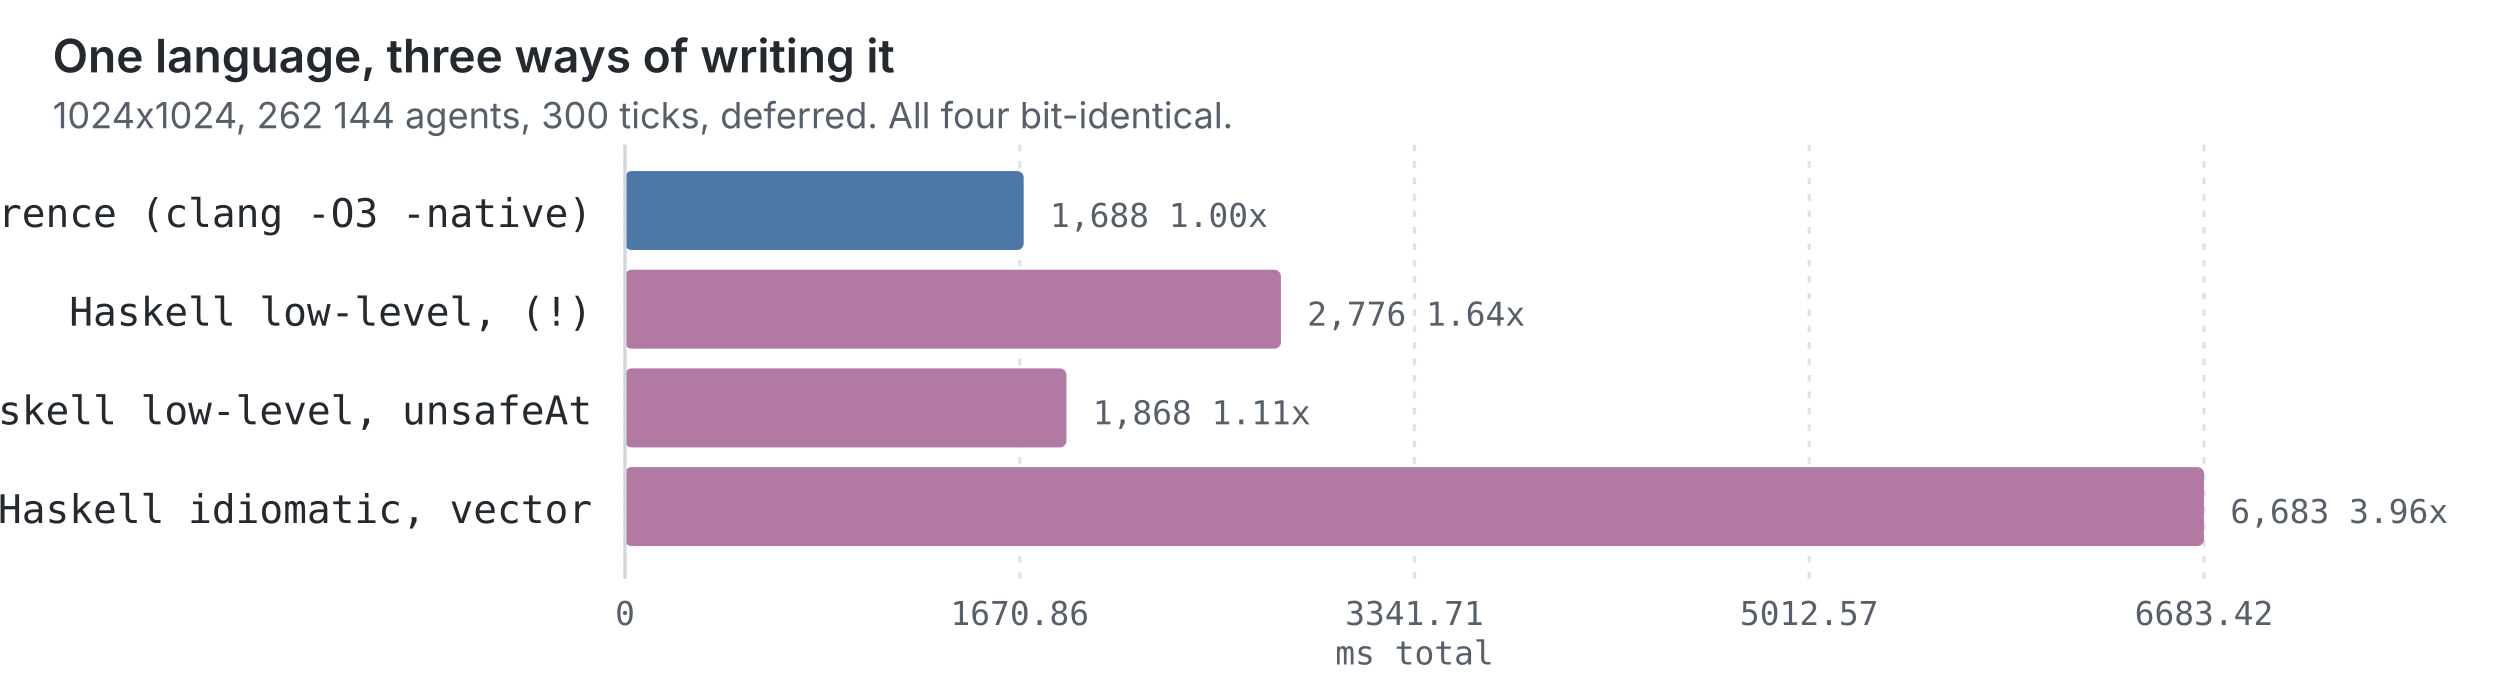
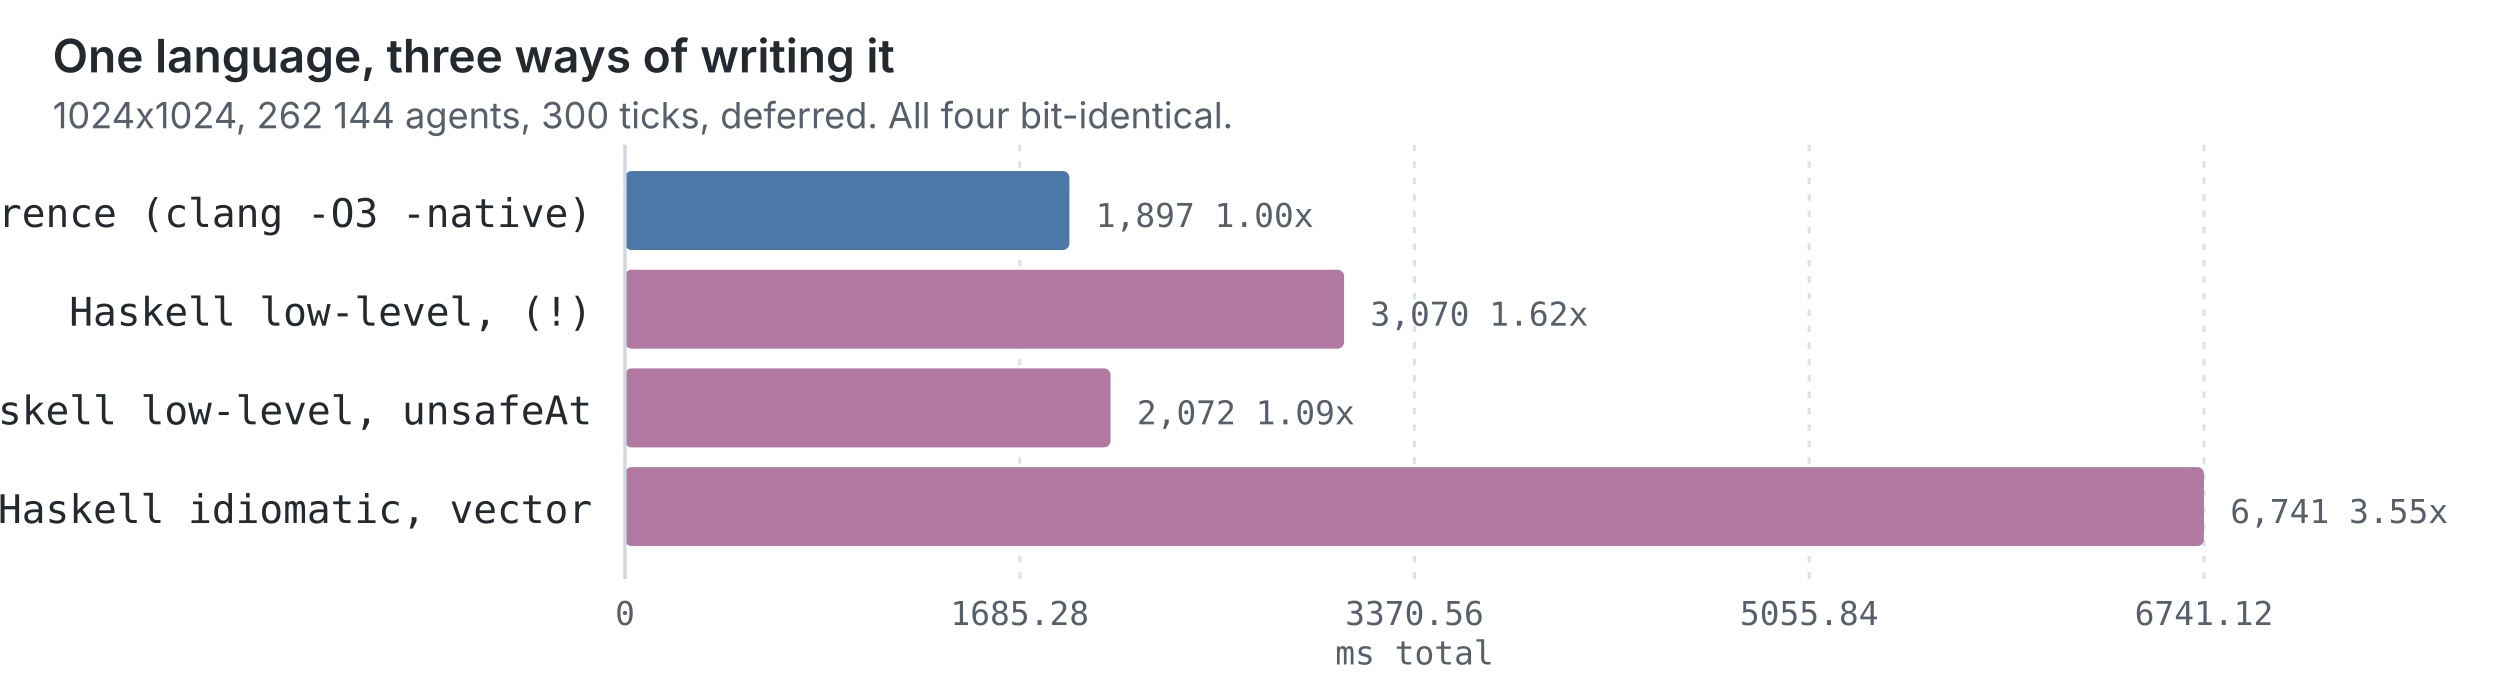
<svg xmlns="http://www.w3.org/2000/svg" viewBox="0 0 760 206" width="760" height="206" role="img" aria-label="One language, three ways of writing it">
  <style>
    .bg    { fill: none; }
    .lbl   { fill: #24292f; font: 12px ui-monospace, "SF Mono", Menlo, monospace; }
    .lbl-s { fill: #57606a; font: 10px ui-monospace, "SF Mono", Menlo, monospace; }
    .ttl   { fill: #24292f; font: 600 14px -apple-system, "Segoe UI", sans-serif; }
    .sub   { fill: #57606a; font: 11px -apple-system, "Segoe UI", sans-serif; }
    .axis  { stroke: #d0d7de; stroke-width: 1; }
    .grid  { stroke: #d0d7de; stroke-width: 1; stroke-dasharray: 2 3; opacity: .7; }
    @media (prefers-color-scheme: dark) {
      .lbl   { fill: #e6edf3; }
      .lbl-s { fill: #9198a1; }
      .ttl   { fill: #e6edf3; }
      .sub   { fill: #9198a1; }
      .axis  { stroke: #3d444d; }
      .grid  { stroke: #3d444d; }
    }
  </style>
  <text x="16" y="22" class="ttl">One language, three ways of writing it</text>
  <text x="16" y="39" class="sub">1024x1024, 262 144 agents, 300 ticks, deferred. All four bit-identical.</text>
  <line x1="190.0" y1="44" x2="190.0" y2="176" class="grid" />
  <text x="190.0" y="190" class="lbl-s" text-anchor="middle">0</text>
  <line x1="310.0" y1="44" x2="310.0" y2="176" class="grid" />
-   <text x="310.0" y="190" class="lbl-s" text-anchor="middle">1670.86</text>
+   <text x="310.0" y="190" class="lbl-s" text-anchor="middle">1685.28</text>
  <line x1="430.0" y1="44" x2="430.0" y2="176" class="grid" />
-   <text x="430.0" y="190" class="lbl-s" text-anchor="middle">3341.71</text>
+   <text x="430.0" y="190" class="lbl-s" text-anchor="middle">3370.56</text>
  <line x1="550.0" y1="44" x2="550.0" y2="176" class="grid" />
-   <text x="550.0" y="190" class="lbl-s" text-anchor="middle">5012.57</text>
+   <text x="550.0" y="190" class="lbl-s" text-anchor="middle">5055.84</text>
  <line x1="670.0" y1="44" x2="670.0" y2="176" class="grid" />
-   <text x="670.0" y="190" class="lbl-s" text-anchor="middle">6683.42</text>
+   <text x="670.0" y="190" class="lbl-s" text-anchor="middle">6741.12</text>
  <text x="430" y="202" class="lbl-s" text-anchor="middle">ms total</text>
  <text x="180" y="69" class="lbl" text-anchor="end">C reference (clang -O3 -native)</text>
-   <rect x="190" y="52" width="121.2" height="24" rx="2" fill="#4c78a8" />
-   <text x="319.2" y="69" class="lbl-s">1,688  1.00x</text>
+   <rect x="190" y="52" width="135.1" height="24" rx="2" fill="#4c78a8" />
+   <text x="333.1" y="69" class="lbl-s">1,897  1.00x</text>
  <text x="180" y="99" class="lbl" text-anchor="end">Haskell low-level, (!)</text>
-   <rect x="190" y="82" width="199.4" height="24" rx="2" fill="#b279a2" />
-   <text x="397.4" y="99" class="lbl-s">2,776  1.64x</text>
+   <rect x="190" y="82" width="218.6" height="24" rx="2" fill="#b279a2" />
+   <text x="416.6" y="99" class="lbl-s">3,070  1.62x</text>
  <text x="180" y="129" class="lbl" text-anchor="end">Haskell low-level, unsafeAt</text>
-   <rect x="190" y="112" width="134.2" height="24" rx="2" fill="#b279a2" />
-   <text x="332.2" y="129" class="lbl-s">1,868  1.11x</text>
+   <rect x="190" y="112" width="147.6" height="24" rx="2" fill="#b279a2" />
+   <text x="345.6" y="129" class="lbl-s">2,072  1.09x</text>
  <text x="180" y="159" class="lbl" text-anchor="end">Haskell idiomatic, vector</text>
  <rect x="190" y="142" width="480.0" height="24" rx="2" fill="#b279a2" />
-   <text x="678.0" y="159" class="lbl-s">6,683  3.96x</text>
+   <text x="678.0" y="159" class="lbl-s">6,741  3.55x</text>
  <line x1="190" y1="44" x2="190" y2="176" class="axis" />
</svg>
